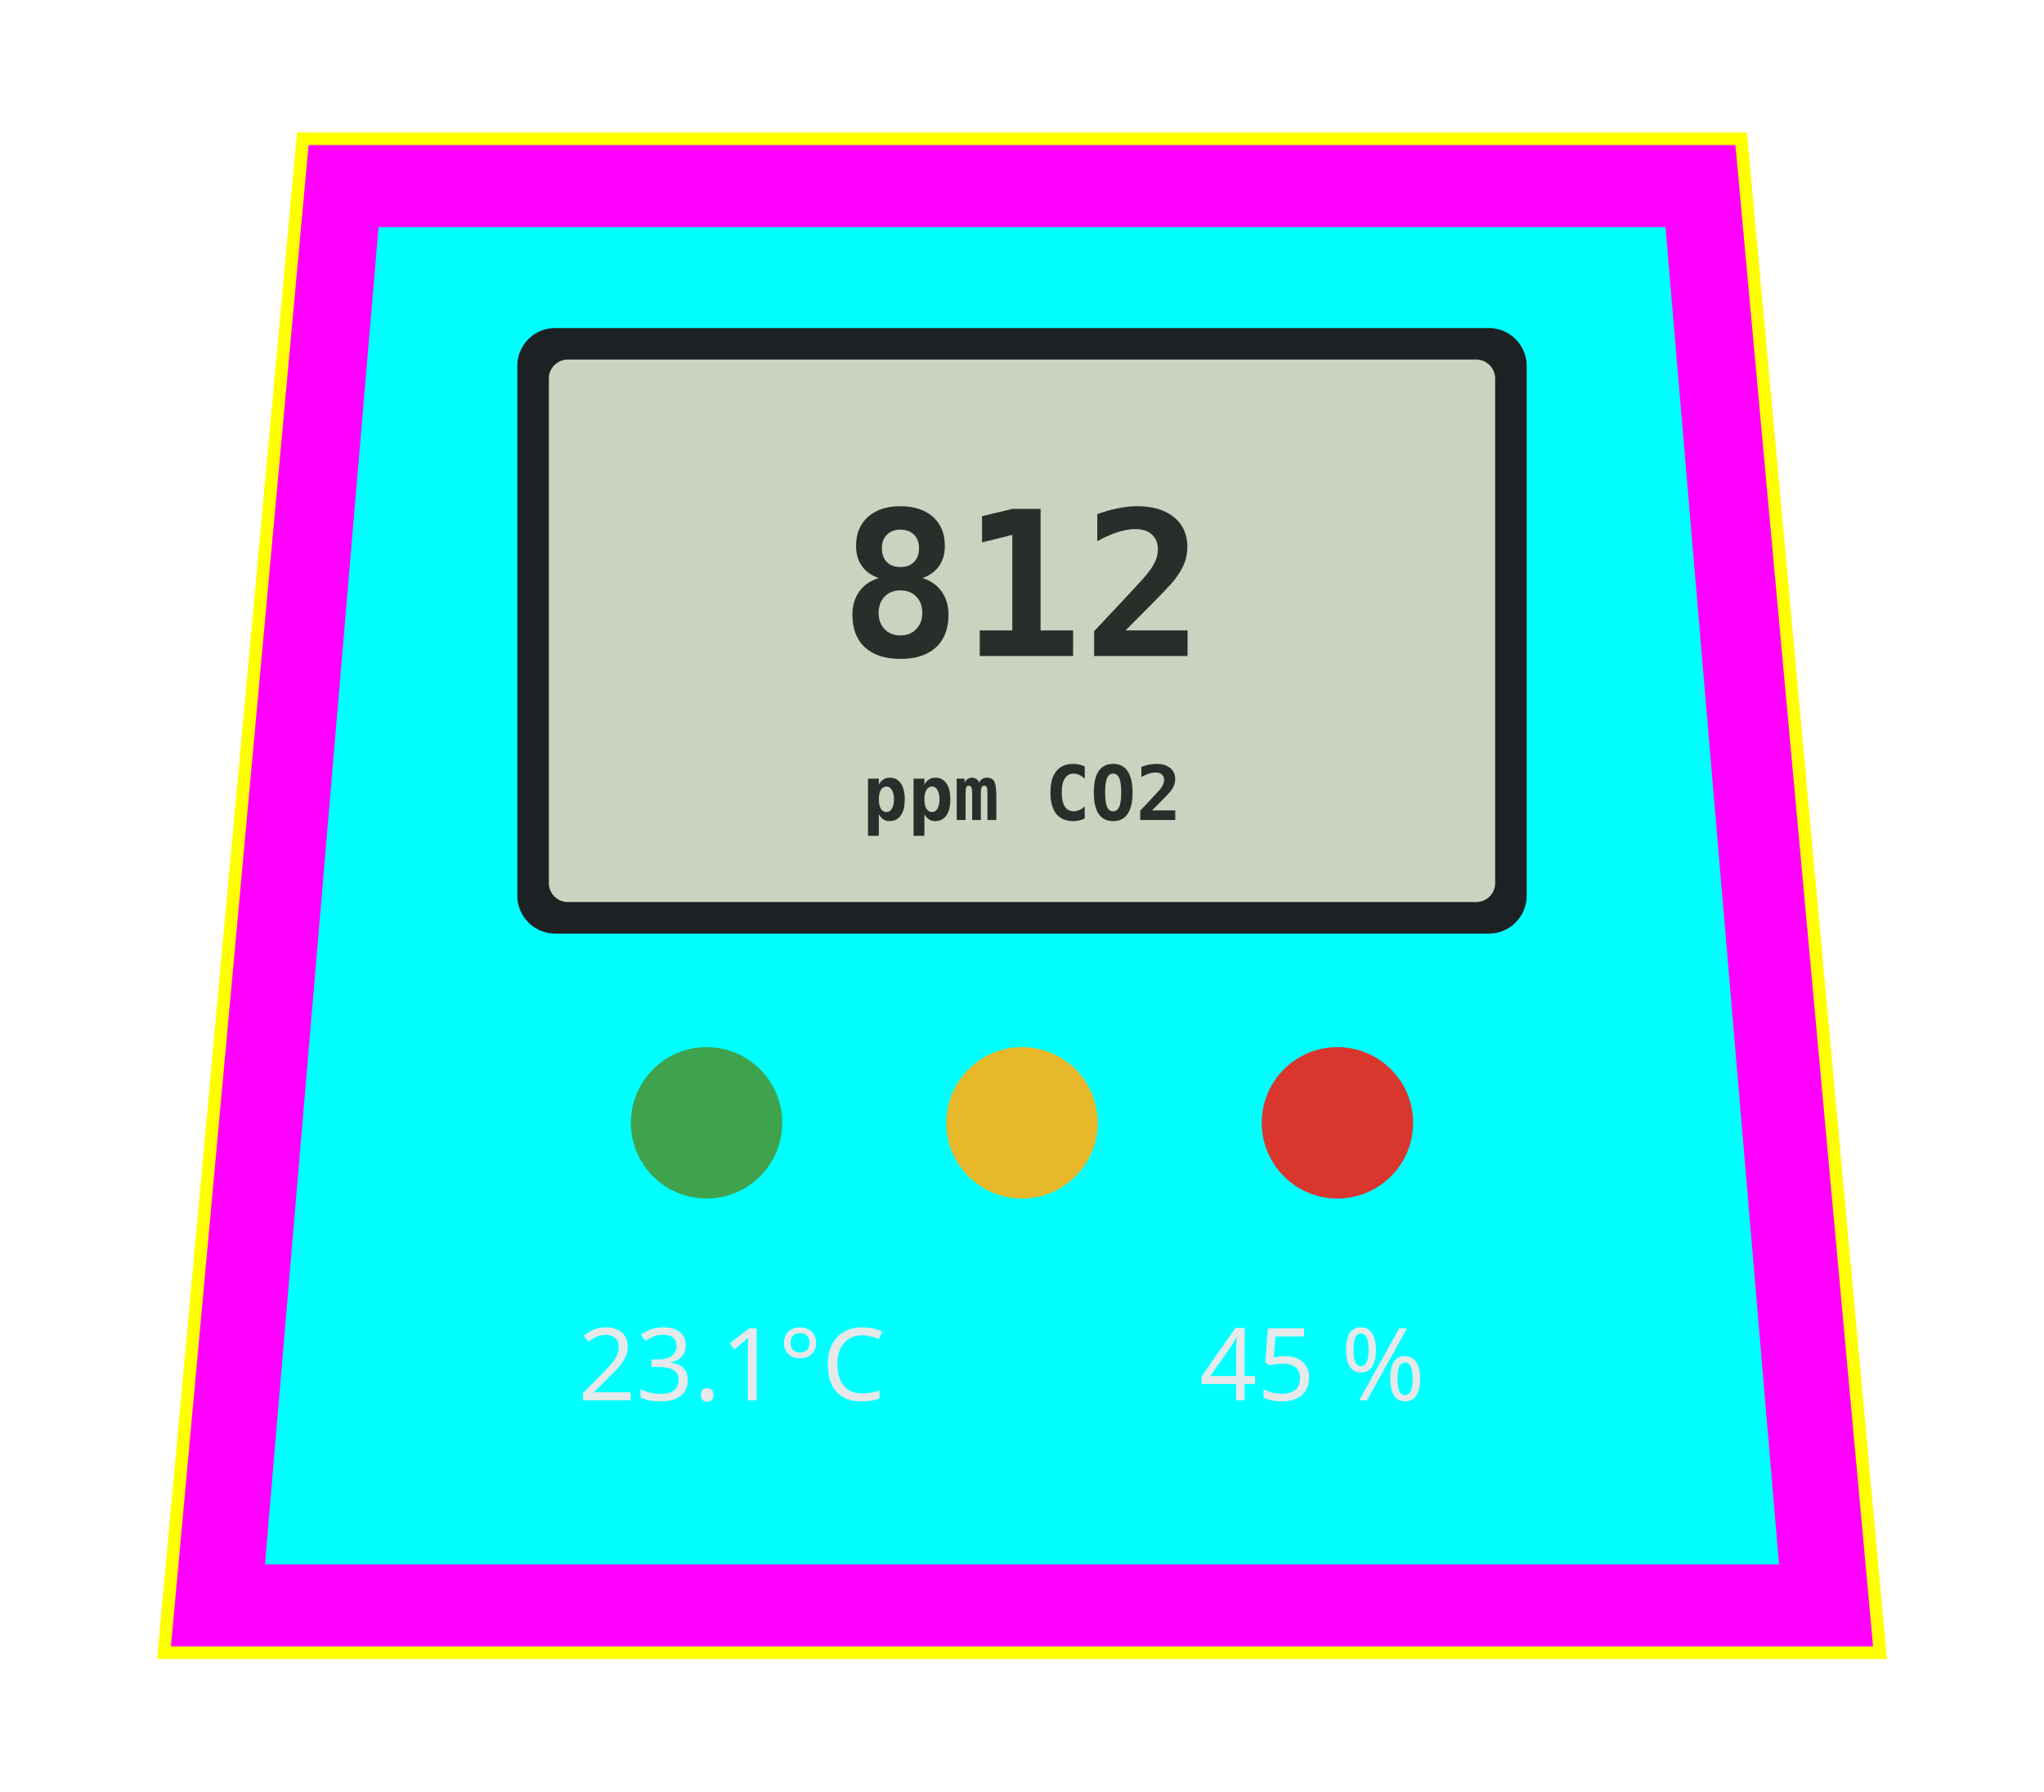
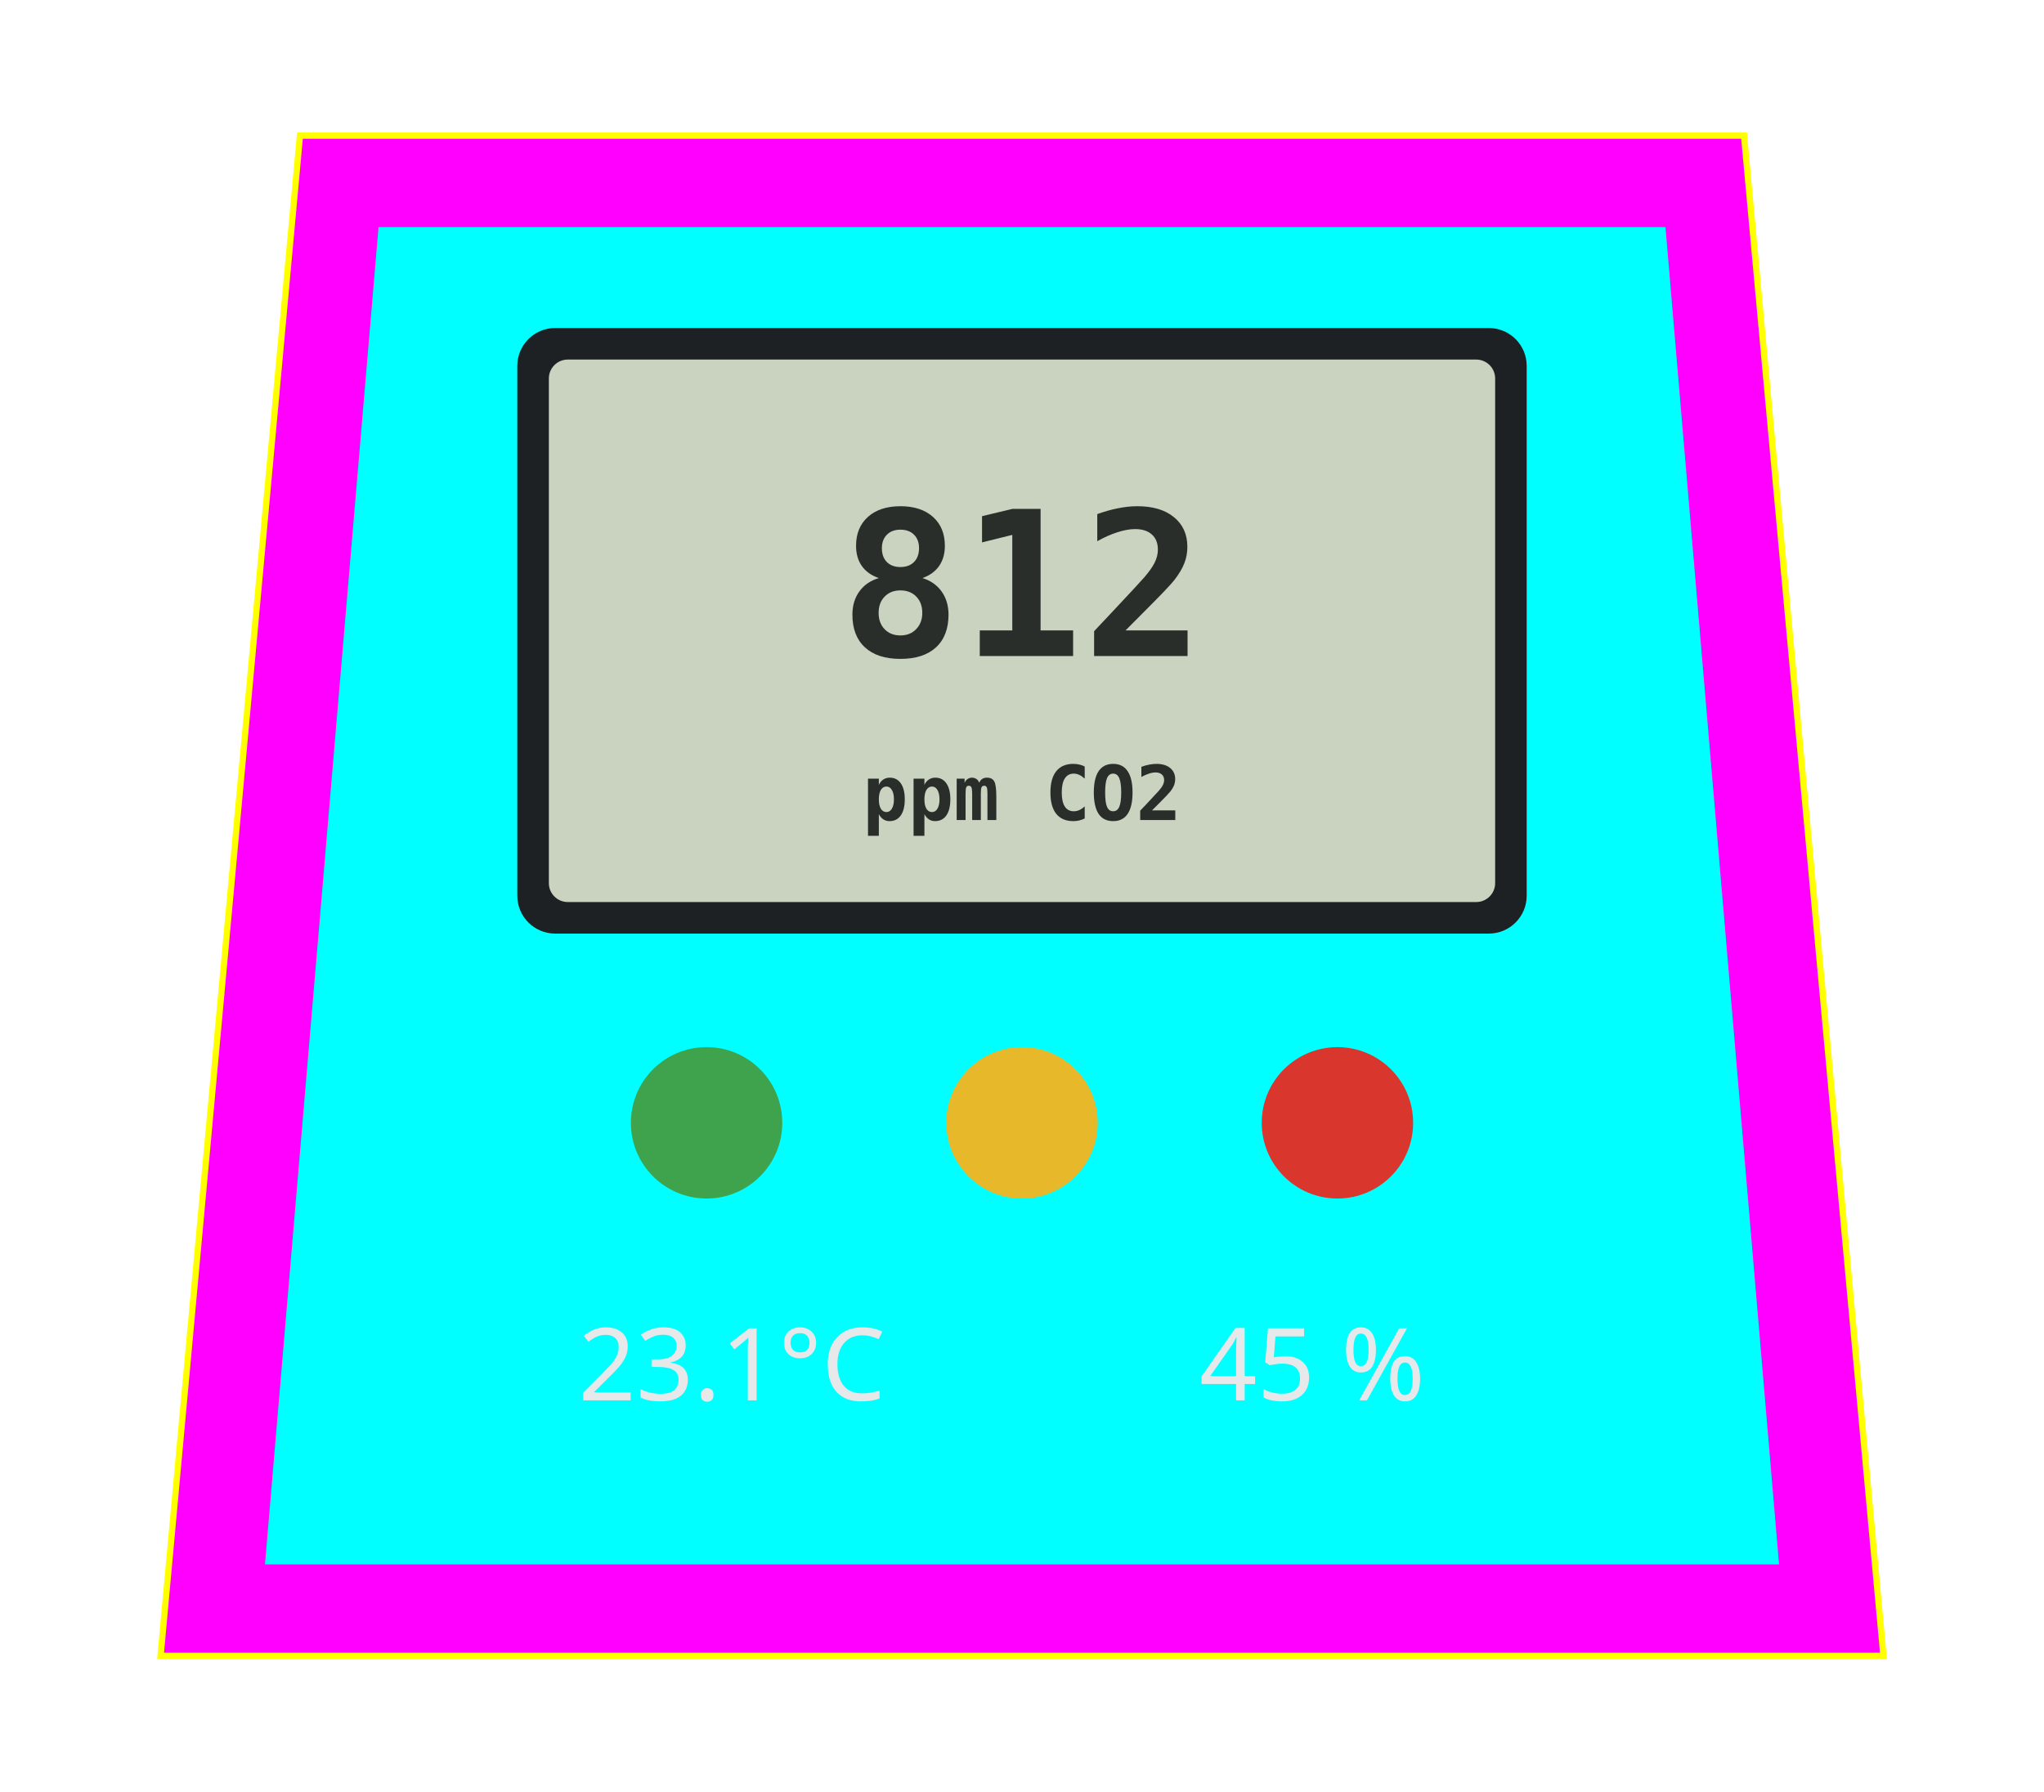
<svg xmlns="http://www.w3.org/2000/svg" viewBox="-12 -12 324 284" width="324" height="284">
  <style>
    .primary { fill: #FF00FF; }
    .secondary { fill: #00FFFF; }
    .lcd { fill: #C9D3C0; }
    .lcdtext { fill: #2A2E2A; font-weight: bold; font-size: 30px; font-family: monospace; }
    .light { fill: #E6E8EA; }
    .key { fill: #8A9096; }
    .dark { fill: #1E2124; }
    .bezel { fill: #2B2E32; }
    .line { fill: none; stroke: #E6E8EA; stroke-width: 4; stroke-linecap: round; stroke-linejoin: round; }
    .dline { fill: none; stroke: #1E2124; stroke-width: 4; stroke-linecap: round; stroke-linejoin: round; }
    .label { fill: #E6E8EA; font-size: 10px; font-family: sans-serif; text-anchor: middle; }
  </style>
  <path class="primary" stroke="#FFFF00" stroke-width="2" vector-effect="non-scaling-stroke" d="M14 250 L36 10 H264 L286 250 Z" />
+   <path class="primary" d="M14 250 L36 10 H264 L286 250 Z" />
  <path class="secondary" d="M30 236 L48 24 H252 L270 236 Z" />
  <rect class="dark" x="70" y="40" width="160" height="96" rx="6" />
  <rect class="lcd" x="75" y="45" width="150" height="86" rx="3" />
  <text class="lcdtext" x="150" y="92" text-anchor="middle" style="font-weight:bold;font-family:monospace;font-size:32px">812</text>
  <text class="lcdtext" x="150" y="118" text-anchor="middle" style="font-weight:bold;font-family:monospace;font-size:12px">ppm CO2</text>
  <circle cx="100" cy="166" r="12" fill="#3FA34D" />
  <circle cx="150" cy="166" r="12" fill="#E8B82B" />
  <circle cx="200" cy="166" r="12" fill="#D9372E" />
  <text class="label" x="104" y="210" style="font-family:sans-serif;font-size:16px">23.1°C</text>
  <text class="label" x="196" y="210" style="font-family:sans-serif;font-size:16px">45 %</text>
</svg>
